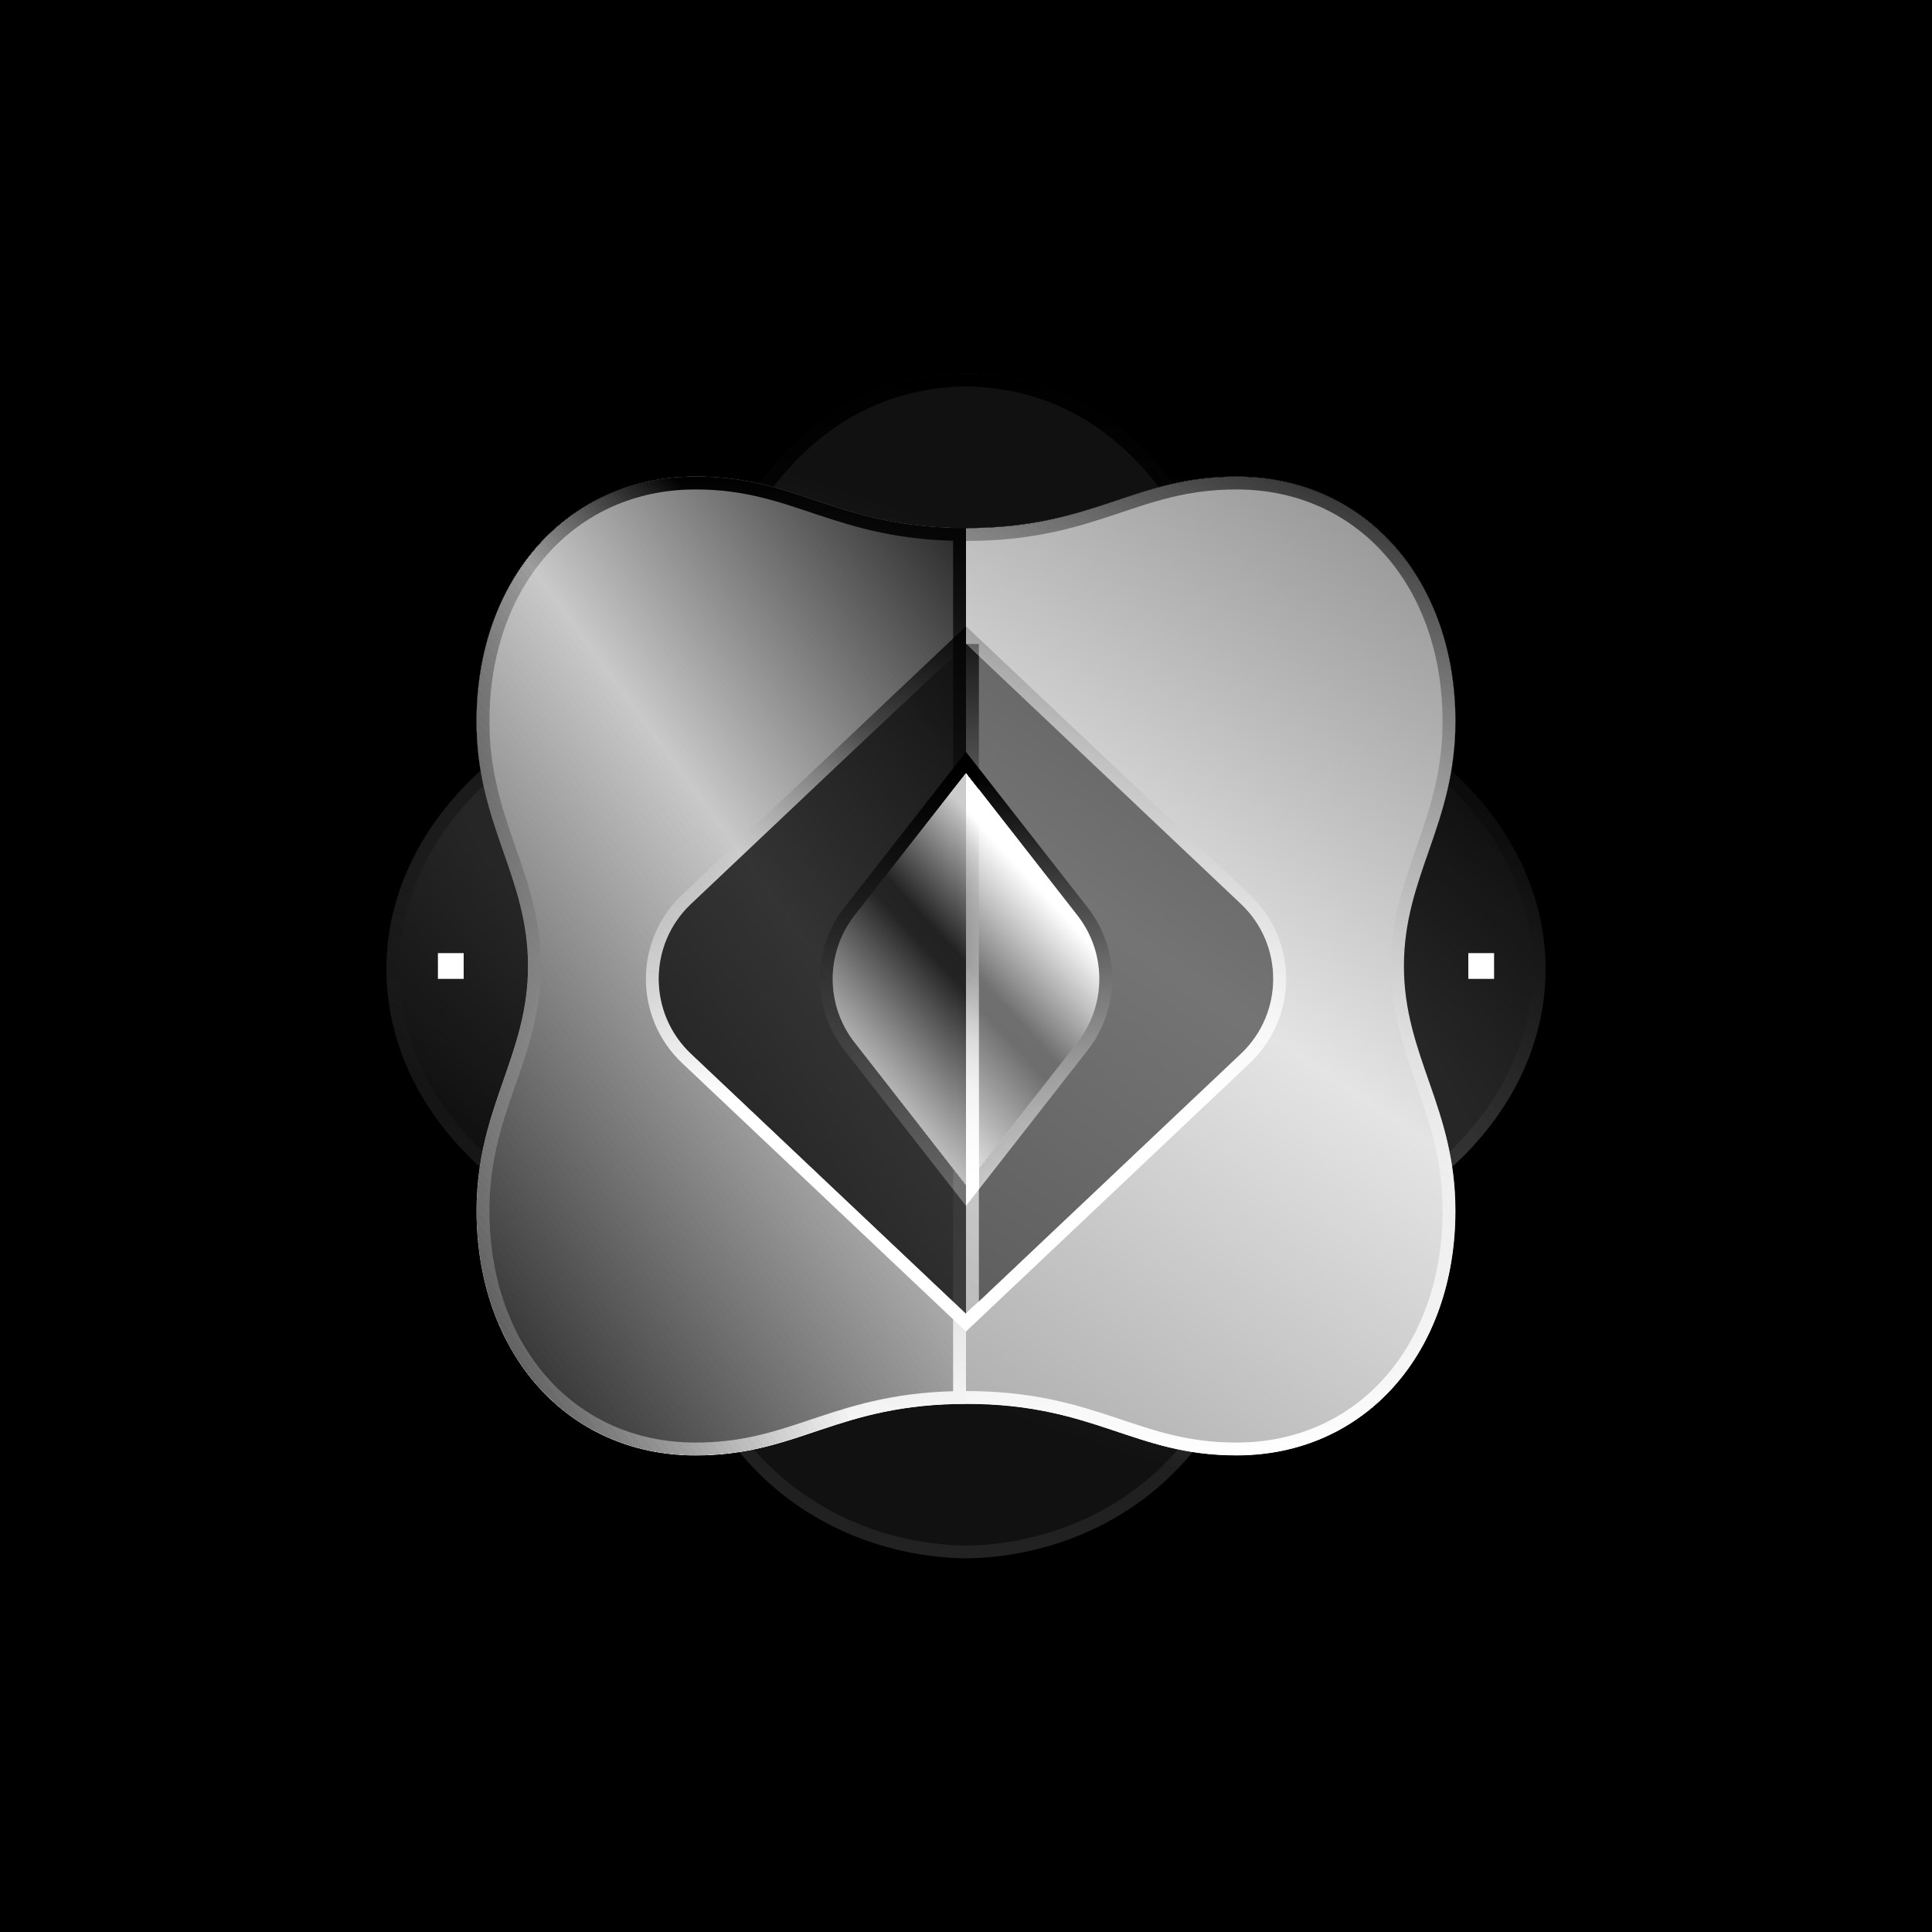
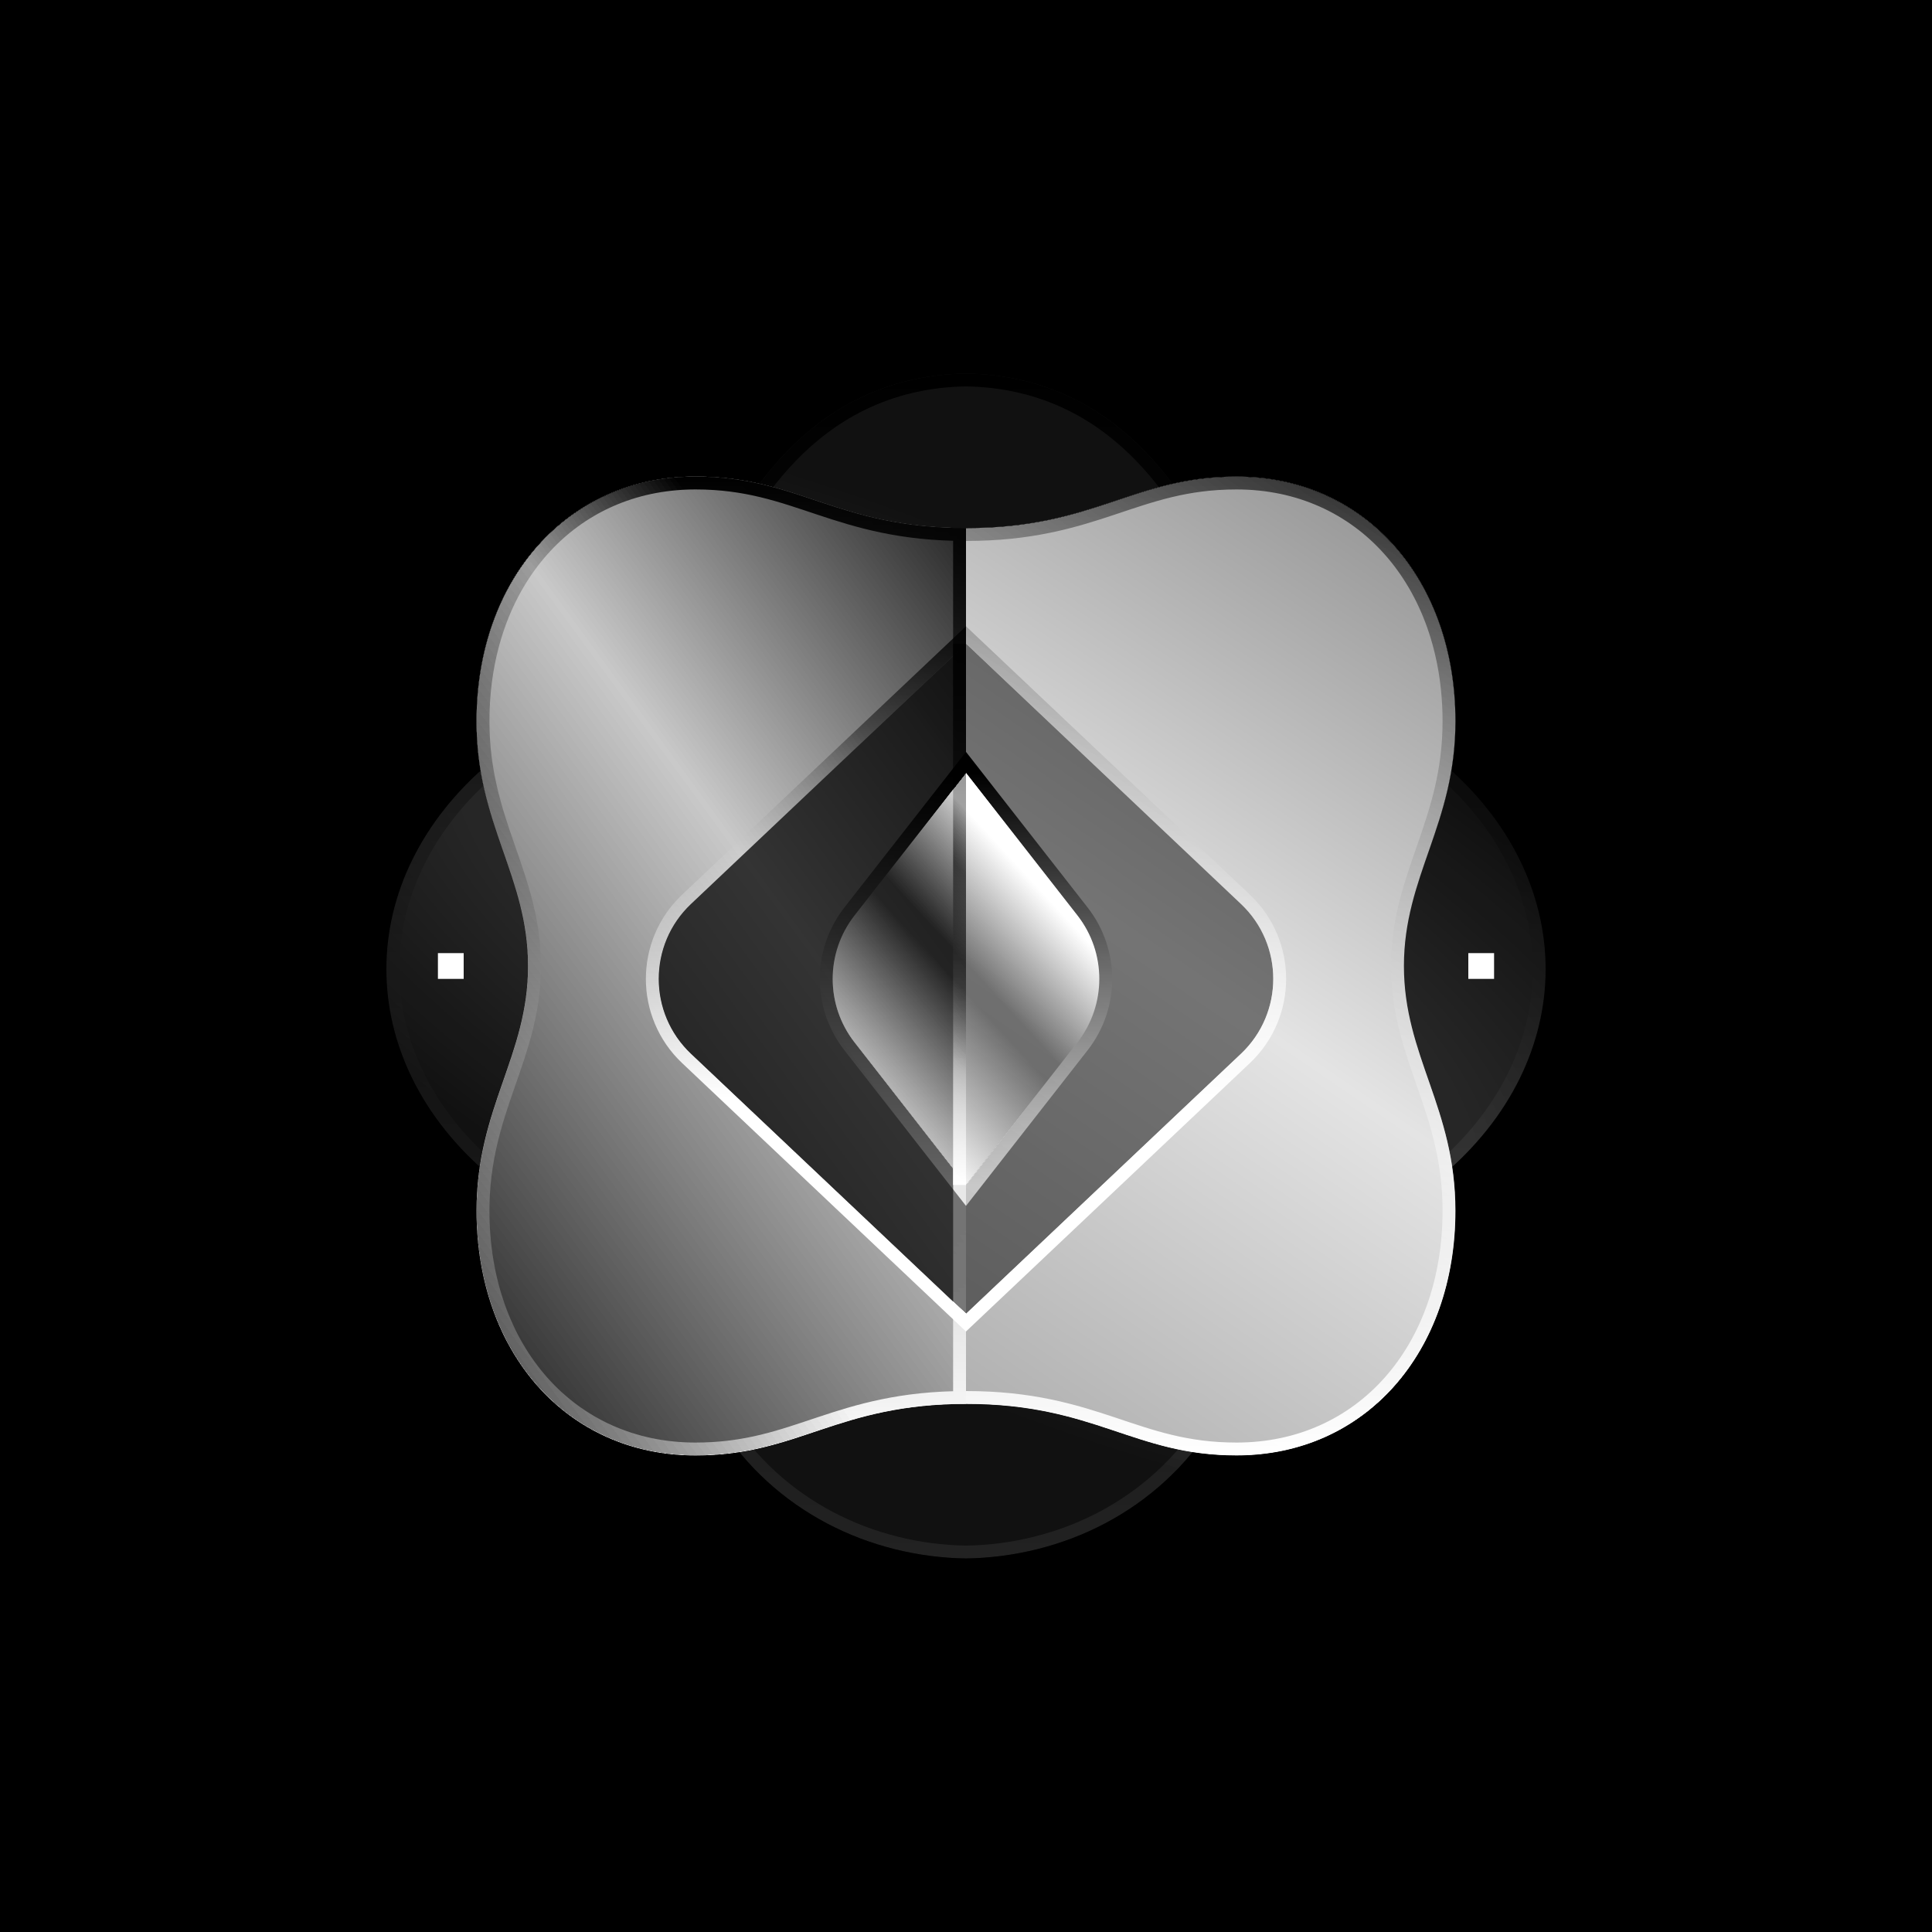
<svg xmlns="http://www.w3.org/2000/svg" width="150" height="150" viewBox="0 0 150 150" fill="none" data-name="G_3 GM">
  <defs>
-     <radialGradient id="hb3r1" cx="0" cy="0" r="1" gradientUnits="userSpaceOnUse" gradientTransform="matrix(-22.143 23 -66.065 -37.384 75 75)">
+     <radialGradient id="hb6r1" cx="0" cy="0" r="1" gradientUnits="userSpaceOnUse" gradientTransform="matrix(-22.143 23 -66.065 -37.384 75 75)">
      <stop stop-color="#FFFFFF" />
      <stop offset="1" stop-color="#FFFFFF" stop-opacity="0" />
    </radialGradient>
-     <linearGradient id="hb3g3" x1="75" y1="29" x2="75" y2="121" gradientUnits="userSpaceOnUse">
+     <linearGradient id="hb6g3" x1="75" y1="29" x2="75" y2="121" gradientUnits="userSpaceOnUse">
      <stop offset="0" stop-color="#000000" />
      <stop offset="1" stop-color="#FFFFFF" />
    </linearGradient>
-     <clipPath id="hb3c2">
+     <clipPath id="hb6c2">
      <path d="M75 29C86.526 29.186 92.32 38.12 95.232 45.084C103.079 43.073 111.907 51.117 111.907 59.161C122.698 68.21 122.698 82.287 111.907 91.336C111.907 103.401 104.06 111.445 94.251 110.44C89.908 117.364 82.479 120.883 75 121C67.521 120.883 60.092 117.364 55.749 110.44C45.94 111.445 38.093 103.401 38.093 91.336C27.302 82.287 27.302 68.21 38.093 59.161C38.093 51.117 46.921 43.073 54.768 45.084C57.68 38.12 63.474 29.186 75 29Z" />
    </clipPath>
-     <linearGradient id="hb3l4" x1="109.591" y1="37" x2="52.142" y2="121.023" gradientUnits="userSpaceOnUse">
+     <linearGradient id="hb6l4" x1="109.591" y1="37" x2="52.142" y2="121.023" gradientUnits="userSpaceOnUse">
      <stop offset="0" stop-color="#909090" />
      <stop offset="0.412" stop-color="#E4E4E4" />
      <stop offset="1" stop-color="#909090" />
    </linearGradient>
-     <linearGradient id="hb3g6" x1="75" y1="37" x2="75" y2="113" gradientUnits="userSpaceOnUse">
+     <linearGradient id="hb6g6" x1="75" y1="37" x2="75" y2="113" gradientUnits="userSpaceOnUse">
      <stop offset="0" stop-color="#000000" />
      <stop offset="1" stop-color="#FFFFFF" />
    </linearGradient>
-     <clipPath id="hb3c5">
+     <clipPath id="hb6c5">
      <path d="M75 41C85 41 88 37 96 37C106 37 113 45 113 56C113 64 109 68 109 75C109 82 113 86 113 94C113 105 106 113 96 113C88 113 85 109 75 109C65 109 62 113 54 113C44 113 37 105 37 94C37 86 41 82 41 75C41 68 37 64 37 56C37 45 44 37 54 37C62 37 65 41 75 41Z" />
    </clipPath>
-     <linearGradient id="hb3h7" x1="73.296" y1="37" x2="14.545" y2="79.963" gradientUnits="userSpaceOnUse">
+     <linearGradient id="hb6h7" x1="73.296" y1="37" x2="14.545" y2="79.963" gradientUnits="userSpaceOnUse">
      <stop offset="0" stop-color="#909090" />
      <stop offset="0.412" stop-color="#E4E4E4" />
      <stop offset="1" stop-color="#909090" />
    </linearGradient>
-     <linearGradient id="hb3g9" x1="75" y1="37" x2="75" y2="113" gradientUnits="userSpaceOnUse">
+     <linearGradient id="hb6g9" x1="75" y1="37" x2="75" y2="113" gradientUnits="userSpaceOnUse">
      <stop offset="0" stop-color="#000000" />
      <stop offset="1" stop-color="#FFFFFF" />
    </linearGradient>
-     <clipPath id="hb3c8">
+     <clipPath id="hb6c8">
      <path d="M75 109C65 109 62 113 54 113C44 113 37 105 37 94C37 86 41 82 41 75C41 68 37 64 37 56C37 45 44 37 54 37C62 37 65 41 75 41Z" />
    </clipPath>
-     <linearGradient id="hb3g11" x1="75" y1="45.008" x2="75" y2="85.204" gradientUnits="userSpaceOnUse">
+     <linearGradient id="hb6g11" x1="75" y1="45.008" x2="75" y2="85.204" gradientUnits="userSpaceOnUse">
      <stop offset="0" stop-color="#000000" />
      <stop offset="1" stop-color="#FFFFFF" />
    </linearGradient>
-     <clipPath id="hb3c10">
+     <clipPath id="hb6c10">
      <path d="M-10 -10H160V160H-10ZM75 50L96.351 70.187C99.689 73.343 99.689 78.657 96.351 81.813L75 102L53.649 81.813C50.311 78.657 50.311 73.343 53.649 70.187L75 50Z" clip-rule="evenodd" fill-rule="evenodd" />
    </clipPath>
-     <linearGradient id="hb3g12" x1="75" y1="45.008" x2="75" y2="85.204" gradientUnits="userSpaceOnUse">
+     <linearGradient id="hb6g12" x1="75" y1="45.008" x2="75" y2="85.204" gradientUnits="userSpaceOnUse">
      <stop offset="0" stop-color="#000000" />
      <stop offset="1" stop-color="#FFFFFF" />
    </linearGradient>
-     <linearGradient id="hb3q13" x1="80.506" y1="68.832" x2="65.375" y2="82.784" gradientUnits="userSpaceOnUse">
+     <linearGradient id="hb6q13" x1="80.506" y1="68.832" x2="65.375" y2="82.784" gradientUnits="userSpaceOnUse">
      <stop offset="0" stop-color="#FFFFFF" />
      <stop offset="0.395" stop-color="#FFFFFF" stop-opacity="0.01" />
      <stop offset="0.465" stop-color="#FFFFFF" stop-opacity="0.01" />
      <stop offset="1" stop-color="#FFFFFF" />
    </linearGradient>
-     <linearGradient id="hb3g15" x1="75" y1="60" x2="75" y2="92" gradientUnits="userSpaceOnUse">
+     <linearGradient id="hb6g15" x1="75" y1="60" x2="75" y2="92" gradientUnits="userSpaceOnUse">
      <stop offset="0" stop-color="#000000" />
      <stop offset="1" stop-color="#FFFFFF" />
    </linearGradient>
-     <clipPath id="hb3c14">
+     <clipPath id="hb6c14">
      <path d="M-10 -10H160V160H-10ZM75 60L83.654 71.074C85.915 73.969 85.915 78.031 83.654 80.926L75 92L66.346 80.926C64.085 78.031 64.085 73.969 66.346 71.074L75 60Z" clip-rule="evenodd" fill-rule="evenodd" />
    </clipPath>
-     <linearGradient id="hb3g16" x1="75" y1="60" x2="75" y2="92" gradientUnits="userSpaceOnUse">
+     <linearGradient id="hb6g16" x1="75" y1="60" x2="75" y2="92" gradientUnits="userSpaceOnUse">
      <stop offset="0" stop-color="#000000" />
      <stop offset="1" stop-color="#FFFFFF" />
    </linearGradient>
  </defs>
  <rect width="150" height="150" fill="#000000" data-l="bg" />
  <path d="M75 29C86.526 29.186 92.32 38.12 95.232 45.084C103.079 43.073 111.907 51.117 111.907 59.161C122.698 68.21 122.698 82.287 111.907 91.336C111.907 103.401 104.06 111.445 94.251 110.44C89.908 117.364 82.479 120.883 75 121C67.521 120.883 60.092 117.364 55.749 110.44C45.94 111.445 38.093 103.401 38.093 91.336C27.302 82.287 27.302 68.21 38.093 59.161C38.093 51.117 46.921 43.073 54.768 45.084C57.68 38.12 63.474 29.186 75 29Z" fill="#949494" fill-opacity="0.12" data-n="1" data-l="Plate" />
-   <path d="M75 29C86.526 29.186 92.32 38.12 95.232 45.084C103.079 43.073 111.907 51.117 111.907 59.161C122.698 68.21 122.698 82.287 111.907 91.336C111.907 103.401 104.06 111.445 94.251 110.44C89.908 117.364 82.479 120.883 75 121C67.521 120.883 60.092 117.364 55.749 110.44C45.94 111.445 38.093 103.401 38.093 91.336C27.302 82.287 27.302 68.21 38.093 59.161C38.093 51.117 46.921 43.073 54.768 45.084C57.68 38.12 63.474 29.186 75 29Z" fill="url(#hb3r1)" fill-opacity="0.2" data-n="1" data-l="Plate" />
-   <path d="M75 29C86.526 29.186 92.32 38.12 95.232 45.084C103.079 43.073 111.907 51.117 111.907 59.161C122.698 68.21 122.698 82.287 111.907 91.336C111.907 103.401 104.06 111.445 94.251 110.44C89.908 117.364 82.479 120.883 75 121C67.521 120.883 60.092 117.364 55.749 110.44C45.94 111.445 38.093 103.401 38.093 91.336C27.302 82.287 27.302 68.21 38.093 59.161C38.093 51.117 46.921 43.073 54.768 45.084C57.68 38.12 63.474 29.186 75 29Z" fill="none" stroke="url(#hb3g3)" stroke-width="2" clip-path="url(#hb3c2)" style="mix-blend-mode:overlay" data-n="1" data-l="Plate" />
-   <path d="M75 41C85 41 88 37 96 37C106 37 113 45 113 56C113 64 109 68 109 75C109 82 113 86 113 94C113 105 106 113 96 113C88 113 85 109 75 109C65 109 62 113 54 113C44 113 37 105 37 94C37 86 41 82 41 75C41 68 37 64 37 56C37 45 44 37 54 37C62 37 65 41 75 41Z" fill="url(#hb3l4)" data-n="2" data-l="Gem" />
-   <path d="M75 41C85 41 88 37 96 37C106 37 113 45 113 56C113 64 109 68 109 75C109 82 113 86 113 94C113 105 106 113 96 113C88 113 85 109 75 109C65 109 62 113 54 113C44 113 37 105 37 94C37 86 41 82 41 75C41 68 37 64 37 56C37 45 44 37 54 37C62 37 65 41 75 41Z" fill="none" stroke="url(#hb3g6)" stroke-width="2" clip-path="url(#hb3c5)" style="mix-blend-mode:overlay" data-n="2" data-l="Gem" />
-   <path d="M75 109C65 109 62 113 54 113C44 113 37 105 37 94C37 86 41 82 41 75C41 68 37 64 37 56C37 45 44 37 54 37C62 37 65 41 75 41Z" fill="url(#hb3h7)" data-n="3" data-l="Gem facet" />
+   <path d="M75 29C86.526 29.186 92.32 38.12 95.232 45.084C103.079 43.073 111.907 51.117 111.907 59.161C122.698 68.21 122.698 82.287 111.907 91.336C111.907 103.401 104.06 111.445 94.251 110.44C89.908 117.364 82.479 120.883 75 121C67.521 120.883 60.092 117.364 55.749 110.44C45.94 111.445 38.093 103.401 38.093 91.336C27.302 82.287 27.302 68.21 38.093 59.161C38.093 51.117 46.921 43.073 54.768 45.084C57.68 38.12 63.474 29.186 75 29Z" fill="url(#hb6r1)" fill-opacity="0.2" data-n="1" data-l="Plate" />
+   <path d="M75 29C86.526 29.186 92.32 38.12 95.232 45.084C103.079 43.073 111.907 51.117 111.907 59.161C122.698 68.21 122.698 82.287 111.907 91.336C111.907 103.401 104.06 111.445 94.251 110.44C89.908 117.364 82.479 120.883 75 121C67.521 120.883 60.092 117.364 55.749 110.44C45.94 111.445 38.093 103.401 38.093 91.336C27.302 82.287 27.302 68.21 38.093 59.161C38.093 51.117 46.921 43.073 54.768 45.084C57.68 38.12 63.474 29.186 75 29Z" fill="none" stroke="url(#hb6g3)" stroke-width="2" clip-path="url(#hb6c2)" style="mix-blend-mode:overlay" data-n="1" data-l="Plate" />
+   <path d="M75 41C85 41 88 37 96 37C106 37 113 45 113 56C113 64 109 68 109 75C109 82 113 86 113 94C113 105 106 113 96 113C88 113 85 109 75 109C65 109 62 113 54 113C44 113 37 105 37 94C37 86 41 82 41 75C41 68 37 64 37 56C37 45 44 37 54 37C62 37 65 41 75 41Z" fill="url(#hb6l4)" data-n="2" data-l="Gem" />
+   <path d="M75 41C85 41 88 37 96 37C106 37 113 45 113 56C113 64 109 68 109 75C109 82 113 86 113 94C113 105 106 113 96 113C88 113 85 109 75 109C65 109 62 113 54 113C44 113 37 105 37 94C37 86 41 82 41 75C41 68 37 64 37 56C37 45 44 37 54 37C62 37 65 41 75 41Z" fill="none" stroke="url(#hb6g6)" stroke-width="2" clip-path="url(#hb6c5)" style="mix-blend-mode:overlay" data-n="2" data-l="Gem" />
+   <path d="M75 109C65 109 62 113 54 113C44 113 37 105 37 94C37 86 41 82 41 75C41 68 37 64 37 56C37 45 44 37 54 37C62 37 65 41 75 41Z" fill="url(#hb6h7)" data-n="3" data-l="Gem facet" />
  <path d="M75 109C65 109 62 113 54 113C44 113 37 105 37 94C37 86 41 82 41 75C41 68 37 64 37 56C37 45 44 37 54 37C62 37 65 41 75 41Z" fill="#000000" fill-opacity="1" style="mix-blend-mode:overlay" data-n="3" data-l="Gem facet" />
-   <path d="M75 109C65 109 62 113 54 113C44 113 37 105 37 94C37 86 41 82 41 75C41 68 37 64 37 56C37 45 44 37 54 37C62 37 65 41 75 41Z" fill="none" stroke="url(#hb3g9)" stroke-width="2" clip-path="url(#hb3c8)" style="mix-blend-mode:overlay" data-n="3" data-l="Gem facet" />
+   <path d="M75 109C65 109 62 113 54 113C44 113 37 105 37 94C37 86 41 82 41 75C41 68 37 64 37 56C37 45 44 37 54 37C62 37 65 41 75 41Z" fill="none" stroke="url(#hb6g9)" stroke-width="2" clip-path="url(#hb6c8)" style="mix-blend-mode:overlay" data-n="3" data-l="Gem facet" />
  <path d="M75 50L96.351 70.187C99.689 73.343 99.689 78.657 96.351 81.813L75 102L53.649 81.813C50.311 78.657 50.311 73.343 53.649 70.187L75 50Z" fill="#000000" fill-opacity="0.49" data-n="4" data-l="Recess" />
-   <path d="M75 50L96.351 70.187C99.689 73.343 99.689 78.657 96.351 81.813L75 102L53.649 81.813C50.311 78.657 50.311 73.343 53.649 70.187L75 50Z" fill="none" stroke="url(#hb3g11)" stroke-width="2" clip-path="url(#hb3c10)" style="mix-blend-mode:overlay" data-n="4" data-l="Recess" />
+   <path d="M75 50L96.351 70.187C99.689 73.343 99.689 78.657 96.351 81.813L75 102L53.649 81.813C50.311 78.657 50.311 73.343 53.649 70.187L75 50Z" fill="none" stroke="url(#hb6g11)" stroke-width="2" clip-path="url(#hb6c10)" style="mix-blend-mode:overlay" data-n="4" data-l="Recess" />
  <path d="M75 50L75 70.187L75 81.813L75 102L53.649 81.813C50.311 78.657 50.311 73.343 53.649 70.187L75 50Z" fill="#000000" fill-opacity="0.49" data-n="5" data-l="Left facet" />
-   <path d="M75 50H76V102H75Z" fill="url(#hb3g12)" style="mix-blend-mode:overlay" data-n="6" data-l="Facet seam" />
-   <path d="M75 60L83.654 71.074C85.915 73.969 85.915 78.031 83.654 80.926L75 92L66.346 80.926C64.085 78.031 64.085 73.969 66.346 71.074L75 60Z" fill="url(#hb3q13)" data-n="7" data-l="Glass" />
-   <path d="M75 60L83.654 71.074C85.915 73.969 85.915 78.031 83.654 80.926L75 92L66.346 80.926C64.085 78.031 64.085 73.969 66.346 71.074L75 60Z" fill="none" stroke="url(#hb3g15)" stroke-width="2" clip-path="url(#hb3c14)" style="mix-blend-mode:overlay" data-n="7" data-l="Glass" />
+   <path d="M74 50H75V102H74Z" fill="url(#hb6g12)" style="mix-blend-mode:overlay" data-n="6" data-l="Facet seam" />
+   <path d="M75 60L83.654 71.074C85.915 73.969 85.915 78.031 83.654 80.926L75 92L66.346 80.926C64.085 78.031 64.085 73.969 66.346 71.074L75 60Z" fill="url(#hb6q13)" data-n="7" data-l="Glass" />
+   <path d="M75 60L83.654 71.074C85.915 73.969 85.915 78.031 83.654 80.926L75 92L66.346 80.926C64.085 78.031 64.085 73.969 66.346 71.074L75 60Z" fill="none" stroke="url(#hb6g15)" stroke-width="2" clip-path="url(#hb6c14)" style="mix-blend-mode:overlay" data-n="7" data-l="Glass" />
  <path d="M75 60L75 71.074L75 80.926L75 92L66.346 80.926C64.085 78.031 64.085 73.969 66.346 71.074L75 60Z" fill="#000000" fill-opacity="0.2" data-n="8" data-l="Left facet" />
-   <path d="M75 60H76V92H75Z" fill="url(#hb3g16)" style="mix-blend-mode:overlay" data-n="9" data-l="Facet seam" />
+   <path d="M74 60H75V92H74Z" fill="url(#hb6g16)" style="mix-blend-mode:overlay" data-n="9" data-l="Facet seam" />
  <rect x="114" y="74" width="2" height="2" fill="#FFFFFF" data-n="10" data-l="Dots" />
  <rect x="34" y="74" width="2" height="2" fill="#FFFFFF" data-n="10" data-l="Dots" />
</svg>
